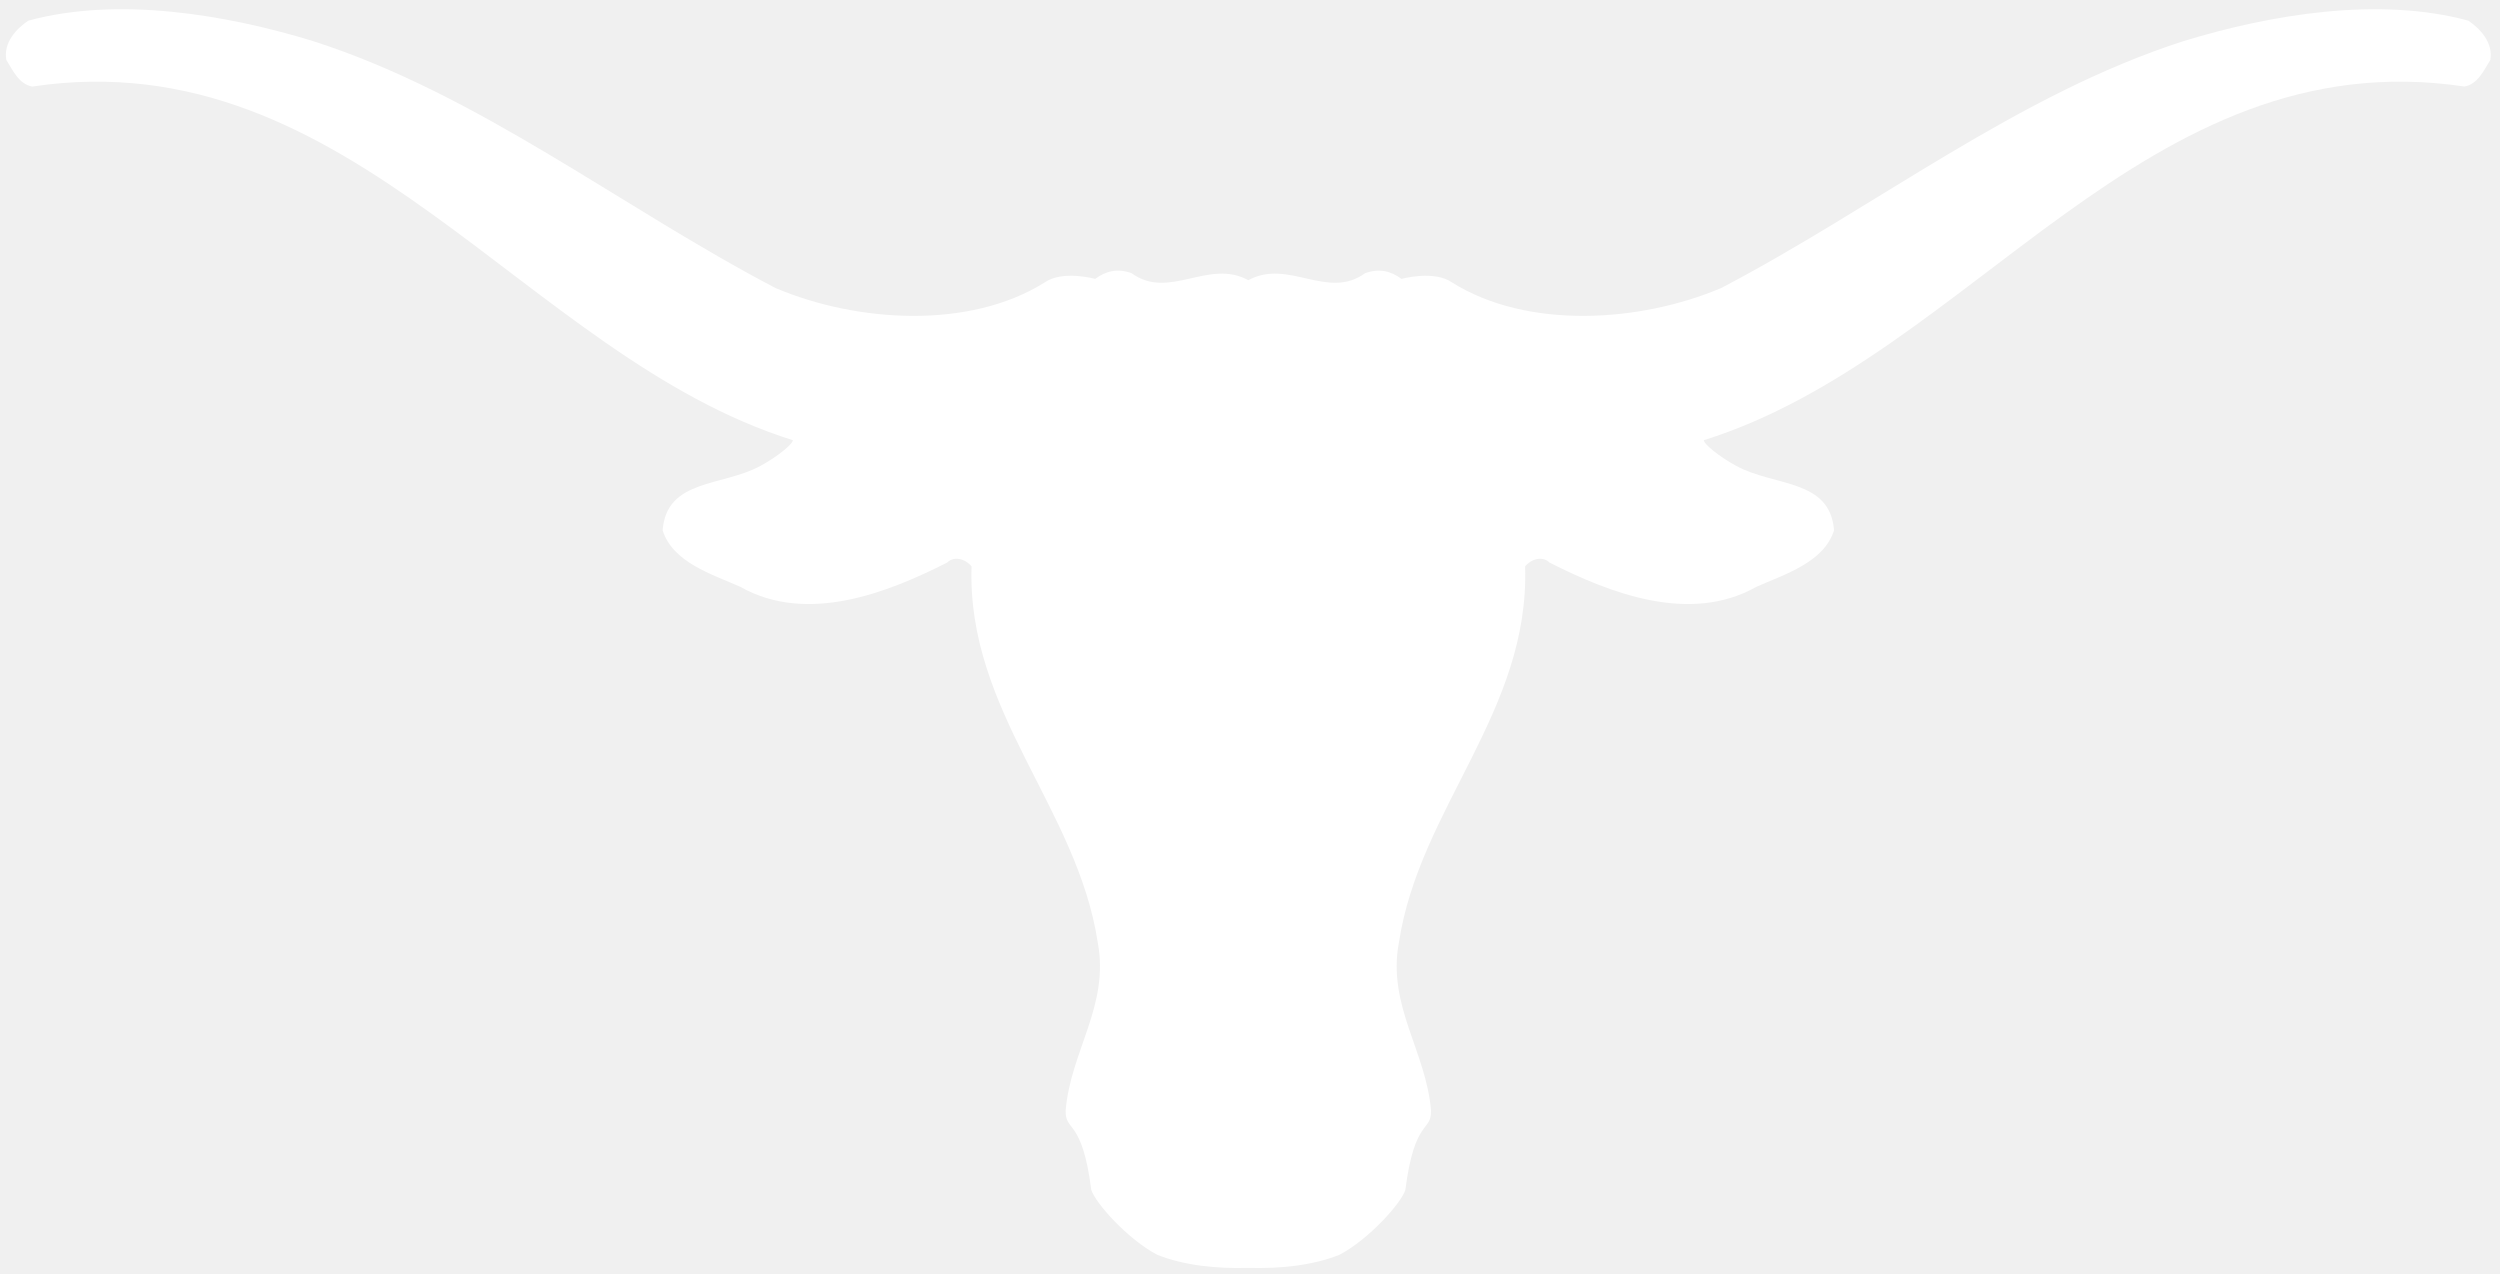
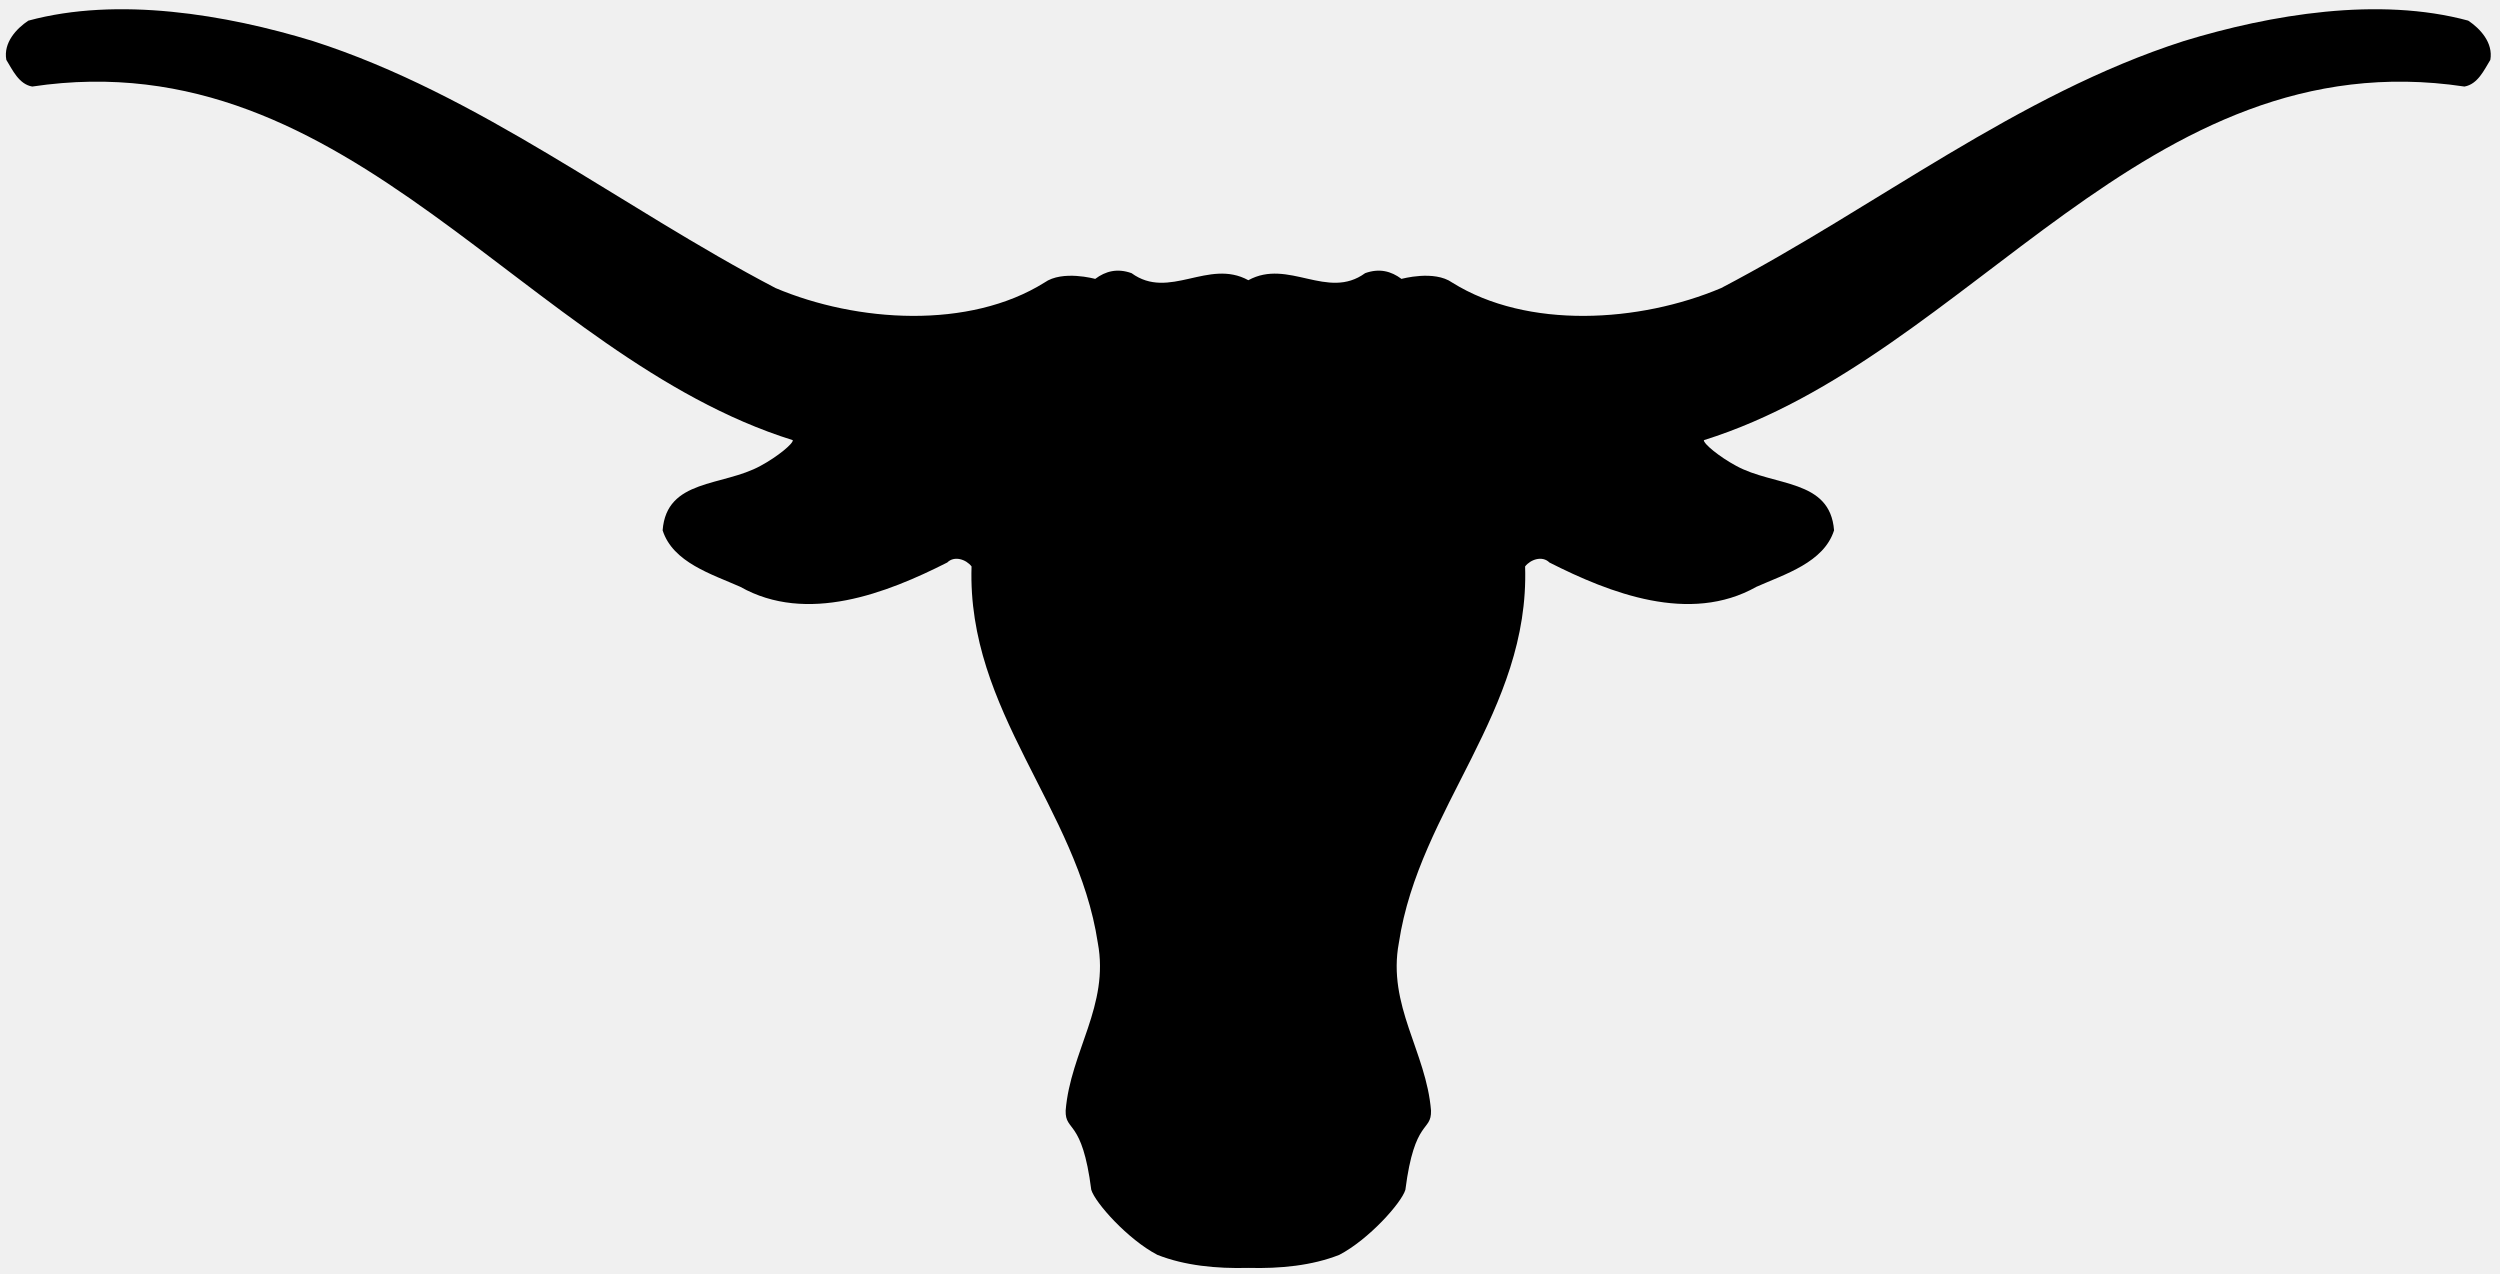
<svg xmlns="http://www.w3.org/2000/svg" xml:space="preserve" height="168.98" viewBox="0 0 331.622 168.978" width="331.62" version="1.1">
  <g transform="matrix(1.25 0 0 -1.25 -390.11 305.09)">
    <g fill="#bf5700" transform="translate(574.03 241.88)">
-       <path d="m0 0c-9.484 2.578-20.969 0.665-30.204-2.164-17.64-5.659-32.699-17.641-49.091-26.211-8.655-3.661-20.555-4.41-28.542 0.583-1.913 1.358-5.38 0.388-5.38 0.388-1.109 0.831-2.352 1.148-3.856 0.611-3.994-2.914-8.155 1.58-12.396-0.75-4.242 2.33-8.402-2.164-12.396 0.75-1.505 0.537-2.747 0.22-3.856-0.611 0 0-3.469 0.97-5.382-0.388-7.986-4.993-19.885-4.244-28.539-0.583-16.394 8.57-31.452 20.552-49.092 26.211-9.236 2.829-20.72 4.742-30.205 2.164-1.248-0.832-2.664-2.331-2.331-4.161 0.666-1.082 1.333-2.58 2.747-2.83 33.95 5.076 52.254-28.623 80.712-37.526 0.055-0.361-1.609-1.747-3.413-2.718-4.021-2.22-9.985-1.359-10.4-6.851 1.081-3.413 5.241-4.661 8.237-5.991 7.073-3.997 15.562-0.668 21.967 2.578 0.748 0.75 1.997 0.334 2.578-0.416-0.499-15.395 11.234-25.63 13.397-39.941 1.249-6.657-2.912-11.564-3.411-17.806-0.055-2.303 1.747-0.778 2.718-8.404 0.417-1.387 3.884-5.271 7.018-6.906 2.893-1.14 6.246-1.472 9.651-1.383 3.404-0.089 6.757 0.243 9.65 1.383 3.134 1.635 6.602 5.519 7.015 6.906 0.974 7.626 2.776 6.101 2.721 8.404-0.5 6.242-4.66 11.149-3.412 17.806 2.164 14.311 13.896 24.546 13.396 39.941 0.584 0.75 1.833 1.166 2.581 0.416 6.405-3.246 14.892-6.575 21.967-2.578 2.995 1.33 7.155 2.578 8.237 5.991-0.417 5.492-6.381 4.631-10.4 6.851-1.805 0.971-3.469 2.357-3.415 2.718 28.459 8.903 46.765 42.602 80.714 37.526 1.414 0.25 2.08 1.748 2.744 2.83 0.323 1.828-1.09 3.327-2.338 4.159" fill="#ffffff" />
+       <path d="m0 0c-9.484 2.578-20.969 0.665-30.204-2.164-17.64-5.659-32.699-17.641-49.091-26.211-8.655-3.661-20.555-4.41-28.542 0.583-1.913 1.358-5.38 0.388-5.38 0.388-1.109 0.831-2.352 1.148-3.856 0.611-3.994-2.914-8.155 1.58-12.396-0.75-4.242 2.33-8.402-2.164-12.396 0.75-1.505 0.537-2.747 0.22-3.856-0.611 0 0-3.469 0.97-5.382-0.388-7.986-4.993-19.885-4.244-28.539-0.583-16.394 8.57-31.452 20.552-49.092 26.211-9.236 2.829-20.72 4.742-30.205 2.164-1.248-0.832-2.664-2.331-2.331-4.161 0.666-1.082 1.333-2.58 2.747-2.83 33.95 5.076 52.254-28.623 80.712-37.526 0.055-0.361-1.609-1.747-3.413-2.718-4.021-2.22-9.985-1.359-10.4-6.851 1.081-3.413 5.241-4.661 8.237-5.991 7.073-3.997 15.562-0.668 21.967 2.578 0.748 0.75 1.997 0.334 2.578-0.416-0.499-15.395 11.234-25.63 13.397-39.941 1.249-6.657-2.912-11.564-3.411-17.806-0.055-2.303 1.747-0.778 2.718-8.404 0.417-1.387 3.884-5.271 7.018-6.906 2.893-1.14 6.246-1.472 9.651-1.383 3.404-0.089 6.757 0.243 9.65 1.383 3.134 1.635 6.602 5.519 7.015 6.906 0.974 7.626 2.776 6.101 2.721 8.404-0.5 6.242-4.66 11.149-3.412 17.806 2.164 14.311 13.896 24.546 13.396 39.941 0.584 0.75 1.833 1.166 2.581 0.416 6.405-3.246 14.892-6.575 21.967-2.578 2.995 1.33 7.155 2.578 8.237 5.991-0.417 5.492-6.381 4.631-10.4 6.851-1.805 0.971-3.469 2.357-3.415 2.718 28.459 8.903 46.765 42.602 80.714 37.526 1.414 0.25 2.08 1.748 2.744 2.83 0.323 1.828-1.09 3.327-2.338 4.159" fill="#000000" />
    </g>
  </g>
</svg>
